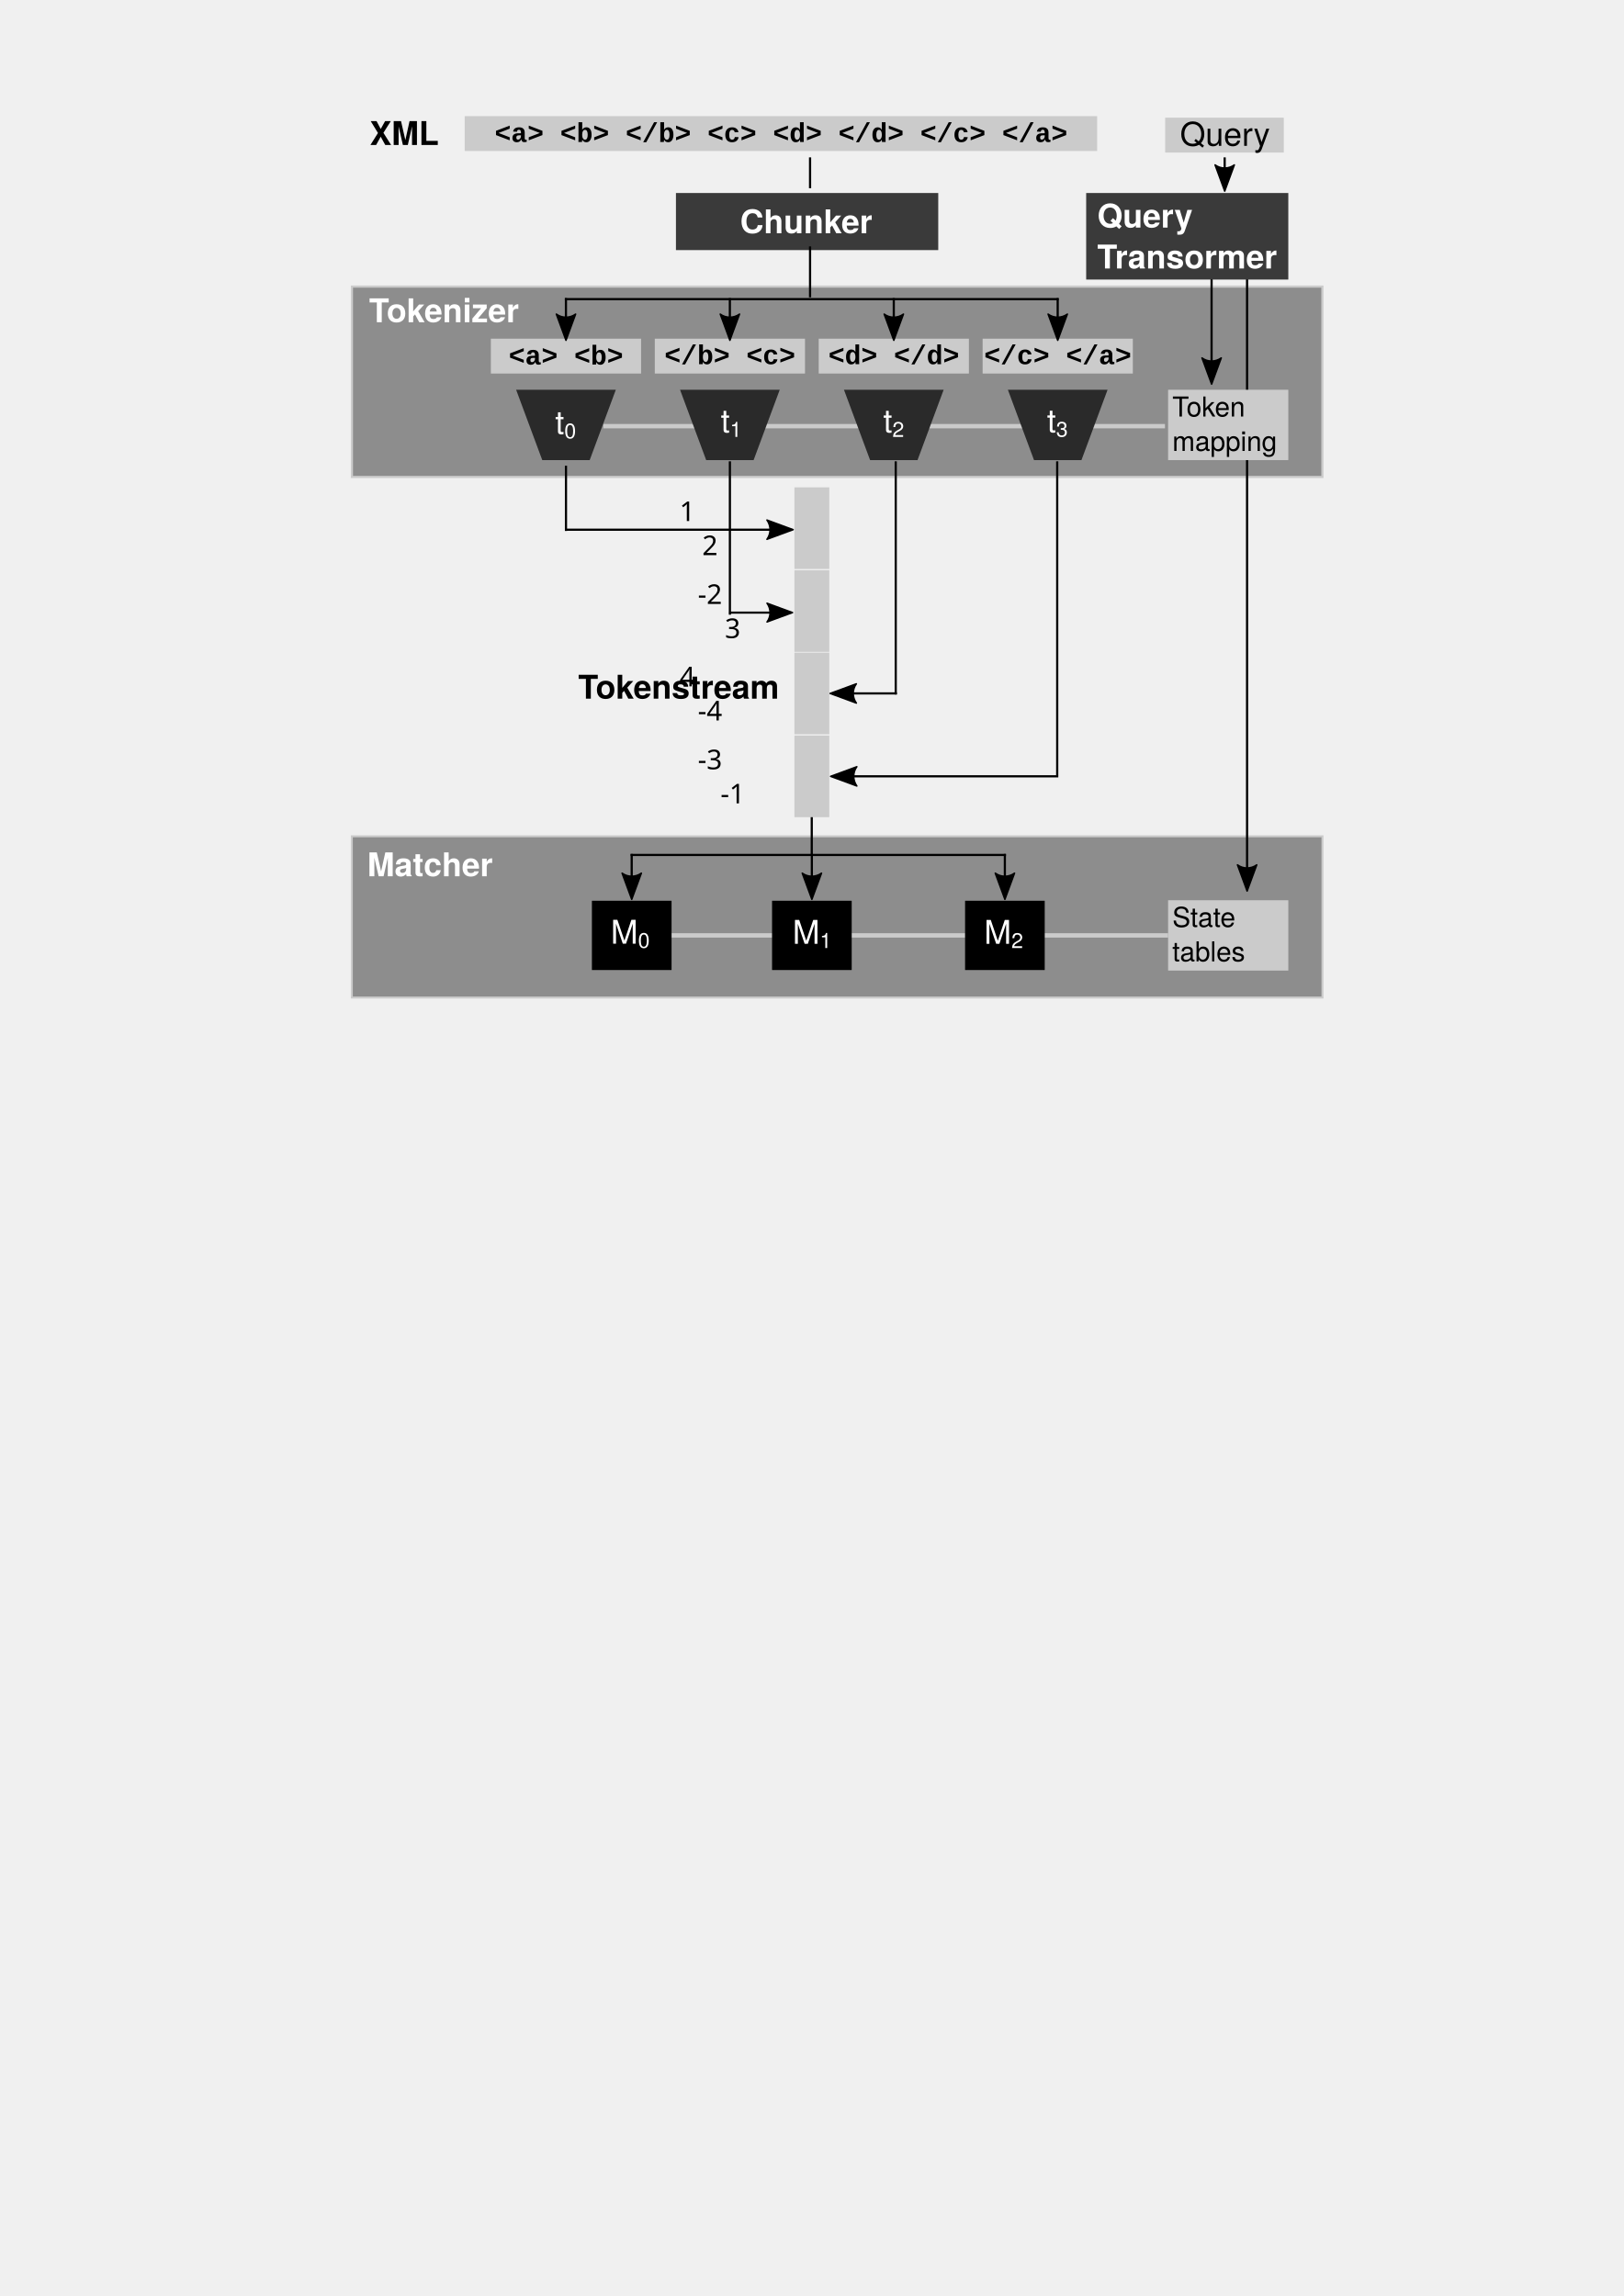
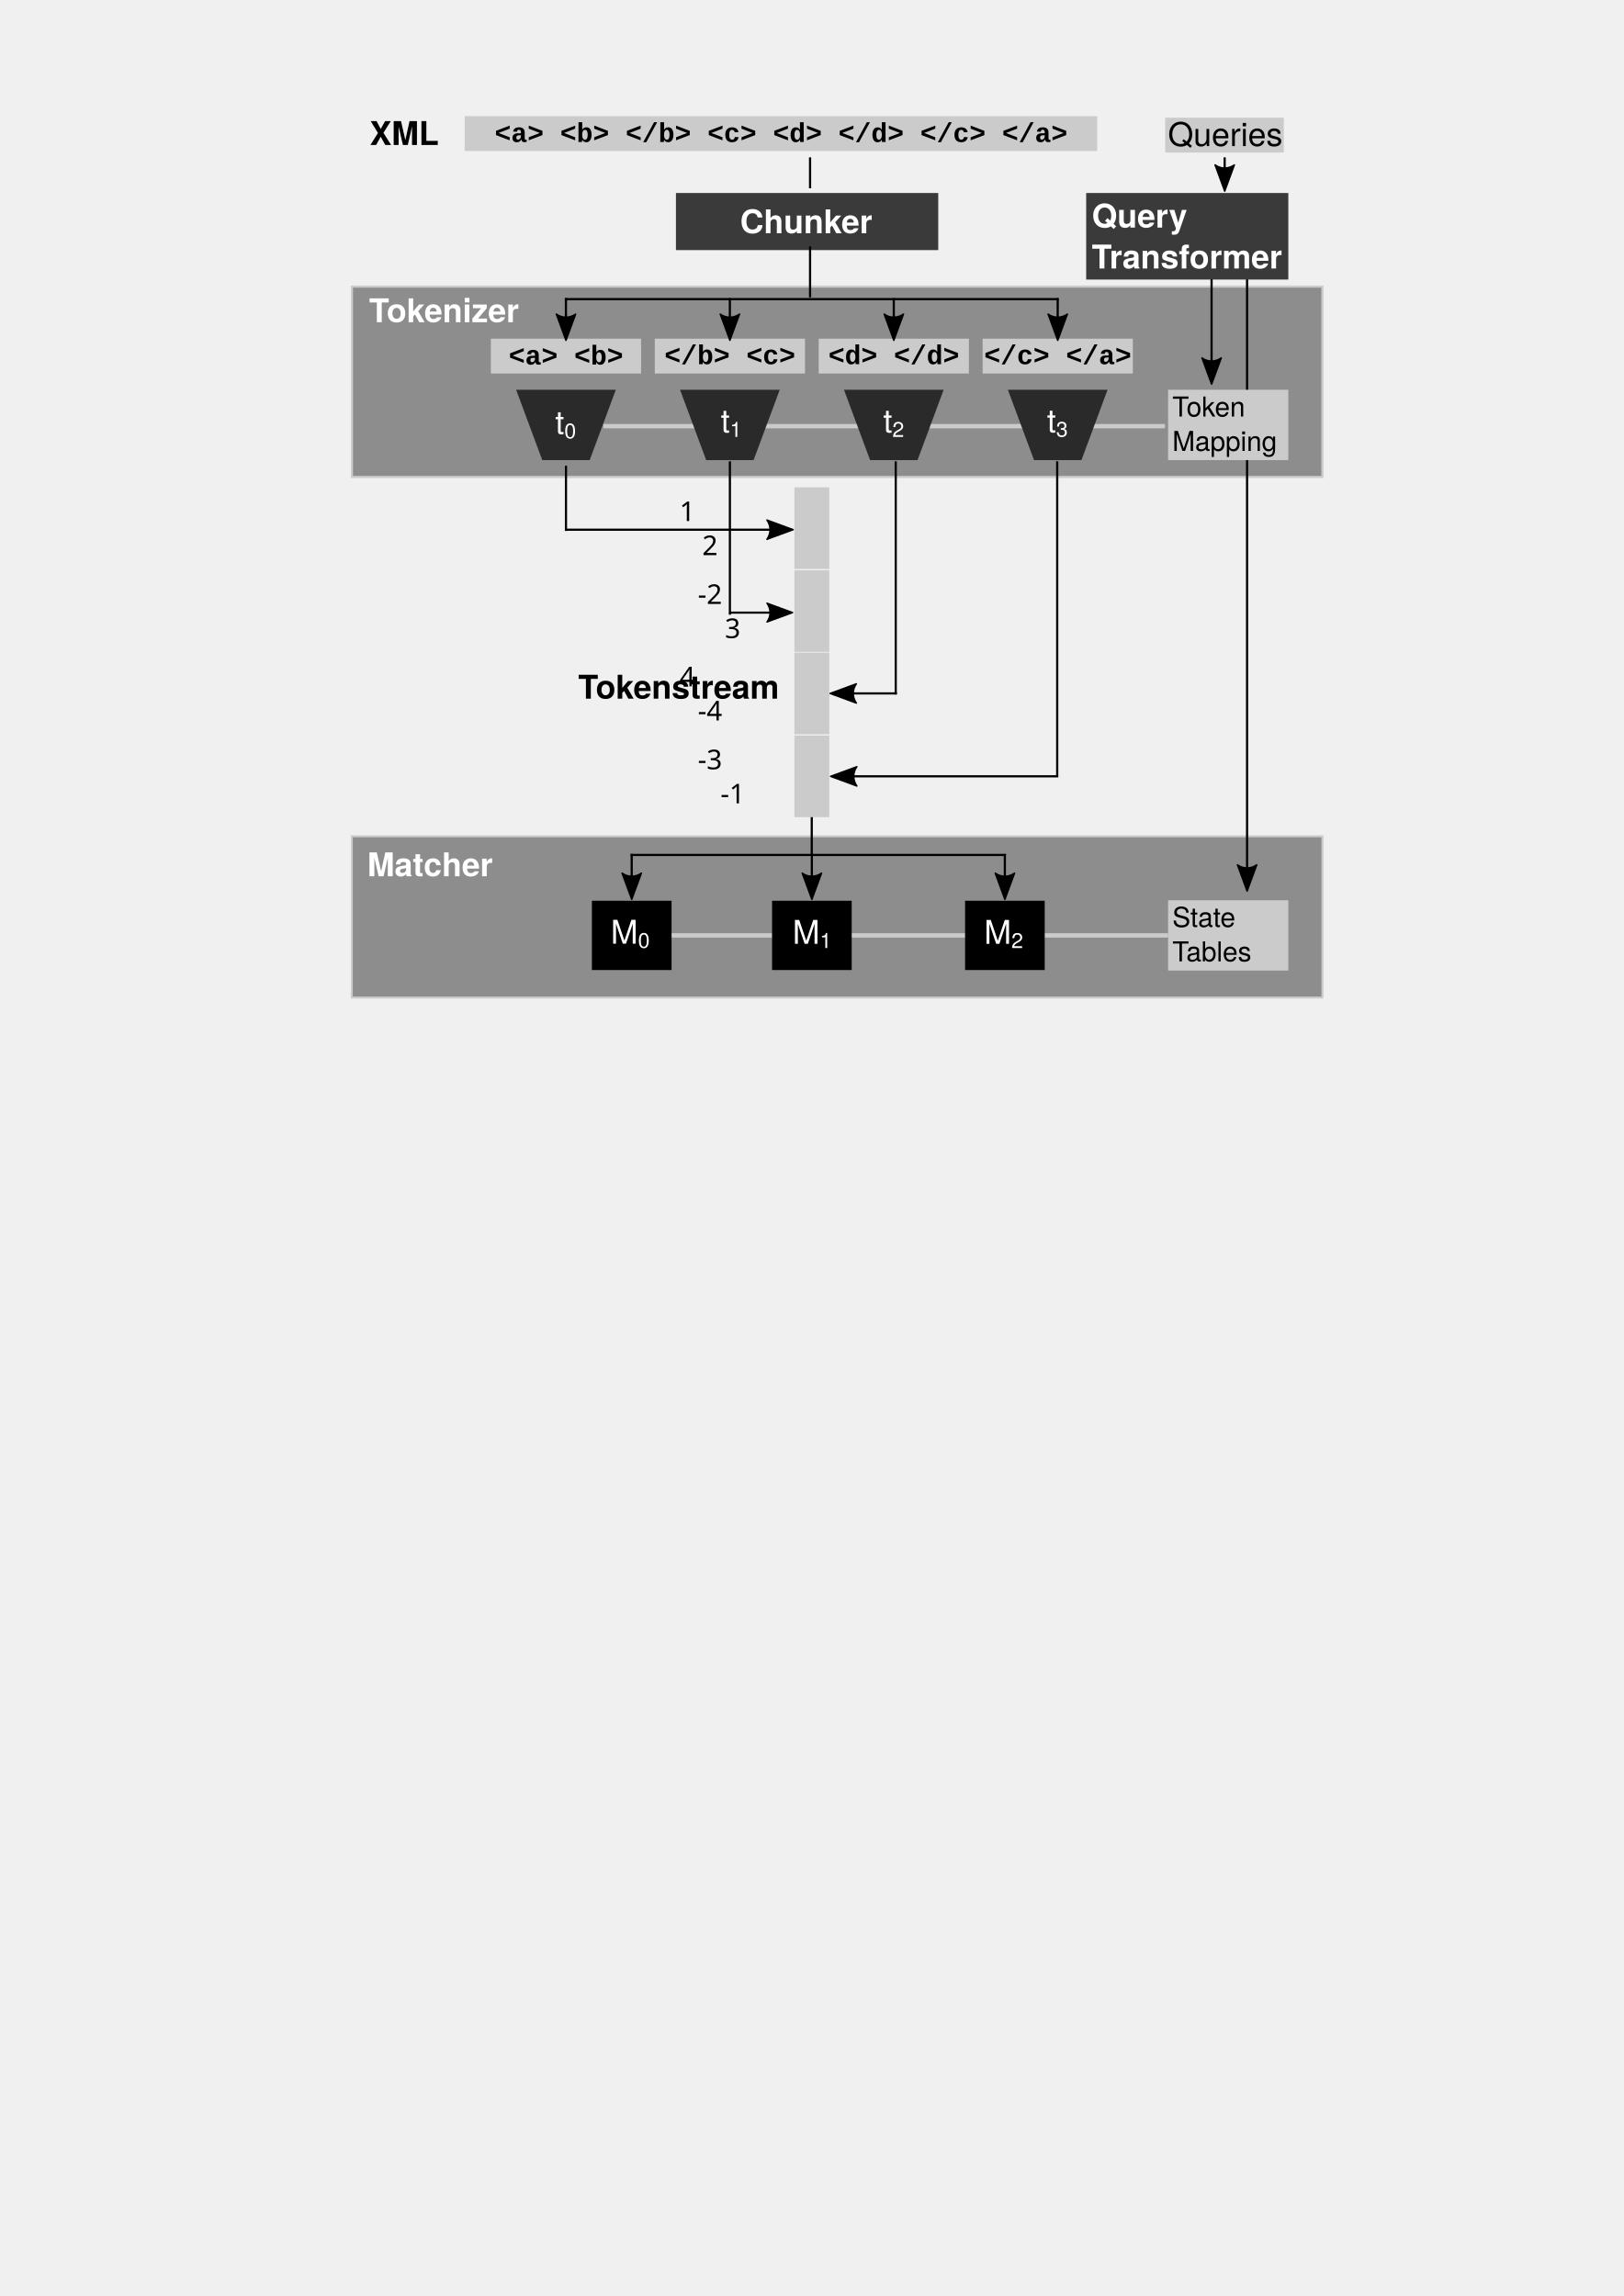
<svg xmlns="http://www.w3.org/2000/svg" width="210mm" height="297mm" viewBox="0 0 744.094 1052.362" id="svg2" version="1.1">
  <defs id="defs4">
    <marker style="overflow:visible;" id="marker20589" refX="0.0" refY="0.0" orient="auto">
      <path transform="scale(1.1) rotate(180) translate(1,0)" d="M 8.719,4.034 L -2.207,0.016 L 8.719,-4.002 C 6.973,-1.63 6.983,1.616 8.719,4.034 z " style="fill-rule:evenodd;stroke-width:0.625;stroke-linejoin:round;stroke:#000000;stroke-opacity:1;fill:#000000;fill-opacity:1" id="path20591" />
    </marker>
    <marker orient="auto" refY="0.0" refX="0.0" id="marker15827" style="overflow:visible;">
      <path id="path15829" style="fill-rule:evenodd;stroke-width:0.625;stroke-linejoin:round;stroke:#000000;stroke-opacity:1;fill:#000000;fill-opacity:1" d="M 8.719,4.034 L -2.207,0.016 L 8.719,-4.002 C 6.973,-1.63 6.983,1.616 8.719,4.034 z " transform="scale(1.1) rotate(180) translate(1,0)" />
    </marker>
    <marker style="overflow:visible;" id="marker15329" refX="0.0" refY="0.0" orient="auto">
      <path transform="scale(1.1) rotate(180) translate(1,0)" d="M 8.719,4.034 L -2.207,0.016 L 8.719,-4.002 C 6.973,-1.63 6.983,1.616 8.719,4.034 z " style="fill-rule:evenodd;stroke-width:0.625;stroke-linejoin:round;stroke:#000000;stroke-opacity:1;fill:#000000;fill-opacity:1" id="path15331" />
    </marker>
    <marker style="overflow:visible;" id="marker10283" refX="0.0" refY="0.0" orient="auto">
      <path transform="scale(1.1) rotate(180) translate(1,0)" d="M 8.719,4.034 L -2.207,0.016 L 8.719,-4.002 C 6.973,-1.63 6.983,1.616 8.719,4.034 z " style="fill-rule:evenodd;stroke-width:0.625;stroke-linejoin:round;stroke:#000000;stroke-opacity:1;fill:#000000;fill-opacity:1" id="path10285" />
    </marker>
    <marker orient="auto" refY="0.0" refX="0.0" id="marker7653" style="overflow:visible;">
      <path id="path7655" style="fill-rule:evenodd;stroke-width:0.625;stroke-linejoin:round;stroke:#000000;stroke-opacity:1;fill:#000000;fill-opacity:1" d="M 8.719,4.034 L -2.207,0.016 L 8.719,-4.002 C 6.973,-1.63 6.983,1.616 8.719,4.034 z " transform="scale(1.1) rotate(180) translate(1,0)" />
    </marker>
    <marker style="overflow:visible;" id="marker5023" refX="0.0" refY="0.0" orient="auto">
      <path transform="scale(1.1) rotate(180) translate(1,0)" d="M 8.719,4.034 L -2.207,0.016 L 8.719,-4.002 C 6.973,-1.63 6.983,1.616 8.719,4.034 z " style="fill-rule:evenodd;stroke-width:0.625;stroke-linejoin:round;stroke:#000000;stroke-opacity:1;fill:#000000;fill-opacity:1" id="path5025" />
    </marker>
    <marker orient="auto" refY="0.0" refX="0.0" id="marker4526" style="overflow:visible;">
      <path id="path4291" style="fill-rule:evenodd;stroke-width:0.625;stroke-linejoin:round;stroke:#000000;stroke-opacity:1;fill:#000000;fill-opacity:1" d="M 8.719,4.034 L -2.207,0.016 L 8.719,-4.002 C 6.973,-1.63 6.983,1.616 8.719,4.034 z " transform="scale(1.1) rotate(180) translate(1,0)" />
    </marker>
    <marker orient="auto" refY="0.0" refX="0.0" id="marker6343" style="overflow:visible;">
      <path id="path6345" style="fill-rule:evenodd;stroke-width:0.625;stroke-linejoin:round;stroke:#000000;stroke-opacity:1;fill:#000000;fill-opacity:1" d="M 8.719,4.034 L -2.207,0.016 L 8.719,-4.002 C 6.973,-1.63 6.983,1.616 8.719,4.034 z " transform="scale(1.1) rotate(180) translate(1,0)" />
    </marker>
    <marker style="overflow:visible;" id="marker6157" refX="0.0" refY="0.0" orient="auto">
      <path transform="scale(1.1) rotate(180) translate(1,0)" d="M 8.719,4.034 L -2.207,0.016 L 8.719,-4.002 C 6.973,-1.63 6.983,1.616 8.719,4.034 z " style="fill-rule:evenodd;stroke-width:0.625;stroke-linejoin:round;stroke:#000000;stroke-opacity:1;fill:#000000;fill-opacity:1" id="path6159" />
    </marker>
    <marker orient="auto" refY="0.0" refX="0.0" id="marker5719" style="overflow:visible;">
      <path id="path5721" style="fill-rule:evenodd;stroke-width:0.625;stroke-linejoin:round;stroke:#000000;stroke-opacity:1;fill:#000000;fill-opacity:1" d="M 8.719,4.034 L -2.207,0.016 L 8.719,-4.002 C 6.973,-1.63 6.983,1.616 8.719,4.034 z " transform="scale(1.1) rotate(180) translate(1,0)" />
    </marker>
    <marker orient="auto" refY="0.0" refX="0.0" id="marker5473" style="overflow:visible;">
      <path id="path5475" style="fill-rule:evenodd;stroke-width:0.625;stroke-linejoin:round;stroke:#000000;stroke-opacity:1;fill:#000000;fill-opacity:1" d="M 8.719,4.034 L -2.207,0.016 L 8.719,-4.002 C 6.973,-1.63 6.983,1.616 8.719,4.034 z " transform="scale(1.1) rotate(180) translate(1,0)" />
    </marker>
    <marker style="overflow:visible;" id="marker5183" refX="0.0" refY="0.0" orient="auto">
      <path transform="scale(1.1) rotate(180) translate(1,0)" d="M 8.719,4.034 L -2.207,0.016 L 8.719,-4.002 C 6.973,-1.63 6.983,1.616 8.719,4.034 z " style="fill-rule:evenodd;stroke-width:0.625;stroke-linejoin:round;stroke:#000000;stroke-opacity:1;fill:#000000;fill-opacity:1" id="path5185" />
    </marker>
    <marker style="overflow:visible;" id="marker4877" refX="0.0" refY="0.0" orient="auto">
      <path transform="scale(1.1) rotate(180) translate(1,0)" d="M 8.719,4.034 L -2.207,0.016 L 8.719,-4.002 C 6.973,-1.63 6.983,1.616 8.719,4.034 z " style="fill-rule:evenodd;stroke-width:0.625;stroke-linejoin:round;stroke:#000000;stroke-opacity:1;fill:#000000;fill-opacity:1" id="path4879" />
    </marker>
    <marker orient="auto" refY="0.0" refX="0.0" id="Arrow2Lend" style="overflow:visible;">
      <path id="path4478" style="fill-rule:evenodd;stroke-width:0.625;stroke-linejoin:round;stroke:#000000;stroke-opacity:1;fill:#000000;fill-opacity:1" d="M 8.719,4.034 L -2.207,0.016 L 8.719,-4.002 C 6.973,-1.63 6.983,1.616 8.719,4.034 z " transform="scale(1.1) rotate(180) translate(1,0)" />
    </marker>
  </defs>
  <g id="layer1">
    <rect y="131.356" x="161.266" height="87.256" width="444.741" id="rect30271" style="fill:#8d8d8d;fill-opacity:1;stroke:#cbcbcb;stroke-width:0.987;stroke-miterlimit:4;stroke-dasharray:none;stroke-opacity:1" />
    <rect style="fill:#8d8d8d;fill-opacity:1;stroke:#cbcbcb;stroke-width:0.908;stroke-miterlimit:4;stroke-dasharray:none;stroke-opacity:1" id="rect30269" width="444.82" height="73.899" x="161.226" y="383.316" />
    <g id="g4220" transform="translate(-5.631327,98)">
      <rect y="57.232" x="230.584" height="15.975" width="68.832" id="rect4136" style="fill:#cbcbcb;fill-opacity:1;stroke:none;stroke-width:0.24;stroke-miterlimit:4;stroke-dasharray:none;stroke-opacity:1" />
      <text id="text4198" y="69.074" x="238.758" style="font-style:normal;font-weight:normal;font-size:40px;line-height:125%;font-family:sans-serif;letter-spacing:0px;word-spacing:0px;fill:#000000;fill-opacity:1;stroke:none;stroke-width:1px;stroke-linecap:butt;stroke-linejoin:miter;stroke-opacity:1" xml:space="preserve">
        <tspan style="font-style:normal;font-variant:normal;font-weight:bold;font-stretch:normal;font-size:12.5px;font-family:'Courier New';-inkscape-font-specification:'Courier New Bold'" y="69.074" x="238.758" id="tspan4200">&lt;a&gt; &lt;b&gt;</tspan>
      </text>
    </g>
    <g id="g4225" transform="translate(19.48772,40.85714)">
      <rect style="fill:#cbcbcb;fill-opacity:1;stroke:none;stroke-width:0.24;stroke-miterlimit:4;stroke-dasharray:none;stroke-opacity:1" id="rect4214" width="68.832" height="15.975" x="280.584" y="114.375" />
      <text id="text4202" y="126.055" x="285.01" style="font-style:normal;font-weight:normal;font-size:40px;line-height:125%;font-family:sans-serif;letter-spacing:0px;word-spacing:0px;fill:#000000;fill-opacity:1;stroke:none;stroke-width:1px;stroke-linecap:butt;stroke-linejoin:miter;stroke-opacity:1" xml:space="preserve">
        <tspan style="font-style:normal;font-variant:normal;font-weight:bold;font-stretch:normal;font-size:12.5px;font-family:'Courier New';-inkscape-font-specification:'Courier New Bold'" y="126.055" x="285.01" id="tspan4204">&lt;/b&gt; &lt;c&gt;</tspan>
      </text>
    </g>
    <g id="g4230" transform="translate(3.892476,89.07143)">
      <rect y="66.161" x="371.298" height="15.975" width="68.832" id="rect4216" style="fill:#cbcbcb;fill-opacity:1;stroke:none;stroke-width:0.24;stroke-miterlimit:4;stroke-dasharray:none;stroke-opacity:1" />
      <text id="text4206" y="77.841" x="375.725" style="font-style:normal;font-weight:normal;font-size:40px;line-height:125%;font-family:sans-serif;letter-spacing:0px;word-spacing:0px;fill:#000000;fill-opacity:1;stroke:none;stroke-width:1px;stroke-linecap:butt;stroke-linejoin:miter;stroke-opacity:1" xml:space="preserve">
        <tspan style="font-style:normal;font-variant:normal;font-weight:bold;font-stretch:normal;font-size:12.5px;font-family:'Courier New';-inkscape-font-specification:'Courier New Bold'" y="77.841" x="375.725" id="tspan4208">&lt;d&gt; &lt;/d&gt;</tspan>
      </text>
    </g>
    <g id="g4235" transform="translate(41.15439,39.42857)">
      <rect style="fill:#cbcbcb;fill-opacity:1;stroke:none;stroke-width:0.24;stroke-miterlimit:4;stroke-dasharray:none;stroke-opacity:1" id="rect4218" width="68.832" height="15.975" x="409.156" y="115.804" />
      <text id="text4210" y="127.483" x="409.834" style="font-style:normal;font-weight:normal;font-size:40px;line-height:125%;font-family:sans-serif;letter-spacing:0px;word-spacing:0px;fill:#000000;fill-opacity:1;stroke:none;stroke-width:1px;stroke-linecap:butt;stroke-linejoin:miter;stroke-opacity:1" xml:space="preserve">
        <tspan style="font-style:normal;font-variant:normal;font-weight:bold;font-stretch:normal;font-size:12.5px;font-family:'Courier New';-inkscape-font-specification:'Courier New Bold'" y="127.483" x="409.834" id="tspan4212">&lt;/c&gt; &lt;/a&gt;</tspan>
      </text>
    </g>
    <path style="fill:none;fill-rule:evenodd;stroke:#000000;stroke-width:1;stroke-linecap:butt;stroke-linejoin:miter;stroke-miterlimit:4;stroke-dasharray:none;stroke-opacity:1" d="m 259.369,213.469 0,29.899" id="path4449" />
    <path style="fill:none;fill-rule:evenodd;stroke:#000000;stroke-width:1;stroke-linecap:butt;stroke-linejoin:miter;stroke-miterlimit:4;stroke-dasharray:none;stroke-opacity:1;marker-end:url(#marker4877)" d="m 258.929,242.791 103.226,0" id="path4451" />
    <path id="path4873" d="m 334.185,280.791 27.731,0" style="fill:none;fill-rule:evenodd;stroke:#000000;stroke-width:0.975;stroke-linecap:butt;stroke-linejoin:miter;stroke-miterlimit:4;stroke-dasharray:none;stroke-opacity:1;marker-end:url(#Arrow2Lend)" />
    <path id="path4875" d="m 334.488,211.449 0,70.305" style="fill:none;fill-rule:evenodd;stroke:#000000;stroke-width:1;stroke-linecap:butt;stroke-linejoin:miter;stroke-miterlimit:4;stroke-dasharray:none;stroke-opacity:1" />
    <path style="fill:none;fill-rule:evenodd;stroke:#000000;stroke-width:1;stroke-linecap:butt;stroke-linejoin:miter;stroke-miterlimit:4;stroke-dasharray:none;stroke-opacity:1" d="m 410.488,211.449 0,106.866" id="path5151" />
    <g id="g6777" transform="translate(0,12)">
      <g transform="translate(0,80)" id="g5169">
        <rect y="-380.035" x="131.375" height="15.975" width="37.403" id="rect4358" style="fill:#cbcbcb;fill-opacity:1;stroke:none;stroke-width:0.24;stroke-miterlimit:4;stroke-dasharray:none;stroke-opacity:1" transform="matrix(0,1,-1,0,0,0)" />
        <text xml:space="preserve" style="font-style:normal;font-weight:normal;font-size:40px;line-height:125%;font-family:sans-serif;letter-spacing:0px;word-spacing:0px;fill:#000000;fill-opacity:1;stroke:none;stroke-width:1px;stroke-linecap:butt;stroke-linejoin:miter;stroke-opacity:1" x="372.169" y="146.82" id="text4443">
          <tspan id="tspan4445" x="372.169" y="146.82" style="font-size:12.5px;text-align:center;text-anchor:middle">1</tspan>
          <tspan x="372.169" y="162.445" id="tspan4447" style="font-size:12.5px;text-align:center;text-anchor:middle">2</tspan>
        </text>
      </g>
      <rect y="-380.035" x="249.375" height="15.975" width="37.403" id="rect4865" style="fill:#cbcbcb;fill-opacity:1;stroke:none;stroke-width:0.24;stroke-miterlimit:4;stroke-dasharray:none;stroke-opacity:1" transform="matrix(0,1,-1,0,0,0)" />
      <text xml:space="preserve" style="font-style:normal;font-weight:normal;font-size:40px;line-height:125%;font-family:sans-serif;letter-spacing:0px;word-spacing:0px;fill:#000000;fill-opacity:1;stroke:none;stroke-width:1px;stroke-linecap:butt;stroke-linejoin:miter;stroke-opacity:1" x="372.169" y="264.82" id="text4867">
        <tspan id="tspan4869" x="372.169" y="264.82" style="font-size:12.5px;text-align:center;text-anchor:middle">-2</tspan>
        <tspan x="372.169" y="280.445" id="tspan4871" style="font-size:12.5px;text-align:center;text-anchor:middle">3</tspan>
      </text>
      <g transform="translate(0,80)" id="g5325">
        <rect transform="matrix(0,1,-1,0,0,0)" style="fill:#cbcbcb;fill-opacity:1;stroke:none;stroke-width:0.24;stroke-miterlimit:4;stroke-dasharray:none;stroke-opacity:1" id="rect5153" width="37.403" height="15.975" x="207.136" y="-380.035" />
        <text id="text5155" y="222.582" x="372.169" style="font-style:normal;font-weight:normal;font-size:40px;line-height:125%;font-family:sans-serif;letter-spacing:0px;word-spacing:0px;fill:#000000;fill-opacity:1;stroke:none;stroke-width:1px;stroke-linecap:butt;stroke-linejoin:miter;stroke-opacity:1" xml:space="preserve">
          <tspan style="font-size:12.5px;text-align:center;text-anchor:middle" y="222.582" x="372.169" id="tspan5157">4</tspan>
          <tspan style="font-size:12.5px;text-align:center;text-anchor:middle" id="tspan5159" y="238.207" x="372.169">-4</tspan>
        </text>
      </g>
      <rect transform="matrix(0,1,-1,0,0,0)" style="fill:#cbcbcb;fill-opacity:1;stroke:none;stroke-width:0.24;stroke-miterlimit:4;stroke-dasharray:none;stroke-opacity:1" id="rect5161" width="37.403" height="15.975" x="325.136" y="-380.035" />
      <text id="text5163" y="340.582" x="372.169" style="font-style:normal;font-weight:normal;font-size:40px;line-height:125%;font-family:sans-serif;letter-spacing:0px;word-spacing:0px;fill:#000000;fill-opacity:1;stroke:none;stroke-width:1px;stroke-linecap:butt;stroke-linejoin:miter;stroke-opacity:1" xml:space="preserve">
        <tspan style="font-size:12.5px;text-align:center;text-anchor:middle" y="340.582" x="372.169" id="tspan5165">-3</tspan>
        <tspan style="font-size:12.5px;text-align:center;text-anchor:middle" id="tspan5167" y="356.207" x="372.169">-1</tspan>
      </text>
    </g>
    <path style="fill:none;fill-rule:evenodd;stroke:#000000;stroke-width:1;stroke-linecap:butt;stroke-linejoin:miter;stroke-miterlimit:4;stroke-dasharray:none;stroke-opacity:1;marker-end:url(#marker5183)" d="m 411.003,317.821 -29.249,0" id="path5181" />
    <path id="path5457" d="m 484.488,211.449 0,144.009" style="fill:none;fill-rule:evenodd;stroke:#000000;stroke-width:1;stroke-linecap:butt;stroke-linejoin:miter;stroke-miterlimit:4;stroke-dasharray:none;stroke-opacity:1" />
    <path id="path5471" d="m 484.985,355.82 -103.009,0" style="fill:none;fill-rule:evenodd;stroke:#000000;stroke-width:1;stroke-linecap:butt;stroke-linejoin:miter;stroke-miterlimit:4;stroke-dasharray:none;stroke-opacity:1;marker-end:url(#marker5473)" />
    <path style="fill:none;fill-rule:evenodd;stroke:#000000;stroke-width:1px;stroke-linecap:butt;stroke-linejoin:miter;stroke-opacity:1" d="m 372,374.539 0,17.5" id="path5705" />
    <path style="fill:none;fill-rule:evenodd;stroke:#000000;stroke-width:1px;stroke-linecap:butt;stroke-linejoin:miter;stroke-opacity:1" d="m 289,391.862 172,0" id="path5711" />
    <path style="fill:none;fill-rule:evenodd;stroke:#000000;stroke-width:1px;stroke-linecap:butt;stroke-linejoin:miter;stroke-opacity:1;marker-end:url(#marker5719)" d="m 289.486,391.393 0,19.5" id="path5713" />
    <path id="path6155" d="m 372.041,391.393 0,19.5" style="fill:none;fill-rule:evenodd;stroke:#000000;stroke-width:1px;stroke-linecap:butt;stroke-linejoin:miter;stroke-opacity:1;marker-end:url(#marker6157)" />
    <path style="fill:none;fill-rule:evenodd;stroke:#000000;stroke-width:1px;stroke-linecap:butt;stroke-linejoin:miter;stroke-opacity:1;marker-end:url(#marker6343)" d="m 460.495,391.393 0,19.5" id="path6341" />
    <text xml:space="preserve" style="font-style:normal;font-variant:normal;font-weight:normal;font-stretch:normal;font-size:40px;line-height:125%;font-family:'Helvetica Neue';-inkscape-font-specification:'Helvetica Neue';letter-spacing:0px;word-spacing:0px;fill:#ffffff;fill-opacity:1;stroke:none;stroke-width:1px;stroke-linecap:butt;stroke-linejoin:miter;stroke-opacity:1" x="169.159" y="147.688" id="text6765">
      <tspan id="tspan6767" x="169.159" y="147.688" style="font-style:normal;font-variant:normal;font-weight:bold;font-stretch:normal;font-size:15px;font-family:'Helvetica Neue';-inkscape-font-specification:'Helvetica Neue Bold';fill:#ffffff;fill-opacity:1">Tokenizer</tspan>
    </text>
    <text id="text6769" y="320.23" x="264.978" style="font-style:normal;font-variant:normal;font-weight:normal;font-stretch:normal;font-size:40px;line-height:125%;font-family:'Helvetica Neue';-inkscape-font-specification:'Helvetica Neue';letter-spacing:0px;word-spacing:0px;fill:#000000;fill-opacity:1;stroke:none;stroke-width:1px;stroke-linecap:butt;stroke-linejoin:miter;stroke-opacity:1" xml:space="preserve">
      <tspan style="font-size:15px;-inkscape-font-specification:'Helvetica Neue Bold';font-family:'Helvetica Neue';font-weight:bold;font-style:normal;font-stretch:normal;font-variant:normal" y="320.23" x="264.978" id="tspan6771">Tokenstream</tspan>
    </text>
    <text xml:space="preserve" style="font-style:normal;font-variant:normal;font-weight:normal;font-stretch:normal;font-size:40px;line-height:125%;font-family:'Helvetica Neue';-inkscape-font-specification:'Helvetica Neue';letter-spacing:0px;word-spacing:0px;fill:#ffffff;fill-opacity:1;stroke:none;stroke-width:1px;stroke-linecap:butt;stroke-linejoin:miter;stroke-opacity:1" x="168.319" y="401.642" id="text6773">
      <tspan id="tspan6775" x="168.319" y="401.642" style="font-style:normal;font-variant:normal;font-weight:bold;font-stretch:normal;font-size:15px;font-family:'Helvetica Neue';-inkscape-font-specification:'Helvetica Neue Bold';fill:#ffffff;fill-opacity:1">Matcher</tspan>
    </text>
    <g transform="translate(-17.63133,16)" id="g6801">
      <rect style="fill:#cbcbcb;fill-opacity:1;stroke:none;stroke-width:0.24;stroke-miterlimit:4;stroke-dasharray:none;stroke-opacity:1" id="rect6803" width="289.832" height="15.975" x="230.584" y="37.232" />
      <text xml:space="preserve" style="font-style:normal;font-weight:normal;font-size:40px;line-height:125%;font-family:sans-serif;letter-spacing:0px;word-spacing:0px;fill:#000000;fill-opacity:1;stroke:none;stroke-width:1px;stroke-linecap:butt;stroke-linejoin:miter;stroke-opacity:1" x="244.326" y="49.074" id="text6805">
        <tspan id="tspan6807" x="244.326" y="49.074" style="font-style:normal;font-variant:normal;font-weight:bold;font-stretch:normal;font-size:12.5px;font-family:'Courier New';-inkscape-font-specification:'Courier New Bold'">&lt;a&gt; &lt;b&gt; &lt;/b&gt; &lt;c&gt; &lt;d&gt; &lt;/d&gt; &lt;/c&gt; &lt;/a&gt;</tspan>
      </text>
    </g>
    <text xml:space="preserve" style="font-style:normal;font-variant:normal;font-weight:normal;font-stretch:normal;font-size:40px;line-height:125%;font-family:'Helvetica Neue';-inkscape-font-specification:'Helvetica Neue';letter-spacing:0px;word-spacing:0px;fill:#000000;fill-opacity:1;stroke:none;stroke-width:1px;stroke-linecap:butt;stroke-linejoin:miter;stroke-opacity:1" x="169.429" y="66.453" id="text6833">
      <tspan id="tspan6835" x="169.429" y="66.453" style="font-style:normal;font-variant:normal;font-weight:bold;font-stretch:normal;font-size:15px;font-family:'Helvetica Neue';-inkscape-font-specification:'Helvetica Neue Bold'">XML</tspan>
    </text>
    <g id="g4257" transform="translate(8.890649,-4)">
      <rect y="92.465" x="300.874" height="26.163" width="120.208" id="rect4251" style="fill:#3a3a3a;fill-opacity:1;stroke:none;stroke-width:1;stroke-miterlimit:4;stroke-dasharray:none;stroke-opacity:1" />
      <text xml:space="preserve" style="font-style:normal;font-variant:normal;font-weight:normal;font-stretch:normal;font-size:40px;line-height:125%;font-family:'Helvetica Neue';-inkscape-font-specification:'Helvetica Neue';letter-spacing:0px;word-spacing:0px;fill:#ffffff;fill-opacity:1;stroke:none;stroke-width:1px;stroke-linecap:butt;stroke-linejoin:miter;stroke-opacity:1" x="330.266" y="110.909" id="text4253">
        <tspan id="tspan4255" x="330.266" y="110.909" style="font-style:normal;font-variant:normal;font-weight:bold;font-stretch:normal;font-size:15px;font-family:'Helvetica Neue';-inkscape-font-specification:'Helvetica Neue Bold';fill:#ffffff;fill-opacity:1">Chunker</tspan>
      </text>
    </g>
    <path style="fill:none;fill-rule:evenodd;stroke:#000000;stroke-width:1;stroke-linecap:butt;stroke-linejoin:miter;stroke-opacity:1;stroke-miterlimit:4;stroke-dasharray:none" d="m 371.231,112.94 0,23.335" id="path4262" />
    <path style="fill:none;fill-rule:evenodd;stroke:#000000;stroke-width:1px;stroke-linecap:butt;stroke-linejoin:miter;stroke-opacity:1;marker-end:url(#marker4526)" d="m 259.351,136.628 0,18.031" id="path4264" />
    <path id="path4857" d="m 334.47,136.628 0,18.031" style="fill:none;fill-rule:evenodd;stroke:#000000;stroke-width:1px;stroke-linecap:butt;stroke-linejoin:miter;stroke-opacity:1;marker-end:url(#marker5023)" />
    <path style="fill:none;fill-rule:evenodd;stroke:#000000;stroke-width:1px;stroke-linecap:butt;stroke-linejoin:miter;stroke-opacity:1;marker-end:url(#marker7653)" d="m 409.589,136.628 0,18.031" id="path7487" />
    <path id="path10117" d="m 484.708,136.628 0,18.031" style="fill:none;fill-rule:evenodd;stroke:#000000;stroke-width:1px;stroke-linecap:butt;stroke-linejoin:miter;stroke-opacity:1;marker-end:url(#marker10283)" />
    <path style="fill:none;fill-rule:evenodd;stroke:#000000;stroke-width:1;stroke-linecap:butt;stroke-linejoin:miter;stroke-miterlimit:4;stroke-dasharray:none;stroke-opacity:1" d="m 258.852,137.105 226.266,0" id="path15207" />
    <path id="path15209" d="m 371.231,72.132 0,14.142" style="fill:none;fill-rule:evenodd;stroke:#000000;stroke-width:1px;stroke-linecap:butt;stroke-linejoin:miter;stroke-opacity:1" />
    <g transform="translate(122.1544,58.42857)" id="g15211" />
    <path id="path15238" d="m 276.479,195.328 257.387,0" style="fill:none;fill-rule:evenodd;stroke:#cbcbcb;stroke-width:2;stroke-linecap:butt;stroke-linejoin:miter;stroke-miterlimit:4;stroke-dasharray:none;stroke-opacity:1" />
    <path style="fill:none;fill-rule:evenodd;stroke:#000000;stroke-width:1;stroke-linecap:butt;stroke-linejoin:miter;stroke-miterlimit:4;stroke-dasharray:none;stroke-opacity:1;marker-end:url(#marker20589)" d="m 571.495,122.132 0,284.96" id="path20423" />
    <g id="g15283" transform="translate(0,12)">
      <rect y="166.648" x="535.31" height="32.237" width="55.082" id="rect15221" style="fill:#cbcbcb;fill-opacity:1;stroke:none;stroke-width:0.24;stroke-miterlimit:4;stroke-dasharray:none;stroke-opacity:1" />
      <text transform="scale(0.9959206,1.004096)" xml:space="preserve" style="font-style:normal;font-weight:normal;font-size:40.164px;line-height:125%;font-family:sans-serif;letter-spacing:0px;word-spacing:0px;fill:#000000;fill-opacity:1;stroke:none;stroke-width:1px;stroke-linecap:butt;stroke-linejoin:miter;stroke-opacity:1" x="539.439" y="178.198" id="text15223">
        <tspan id="tspan15225" x="539.439" y="178.198" style="font-style:normal;font-variant:normal;font-weight:normal;font-stretch:normal;font-size:12.551px;font-family:'Helvetica Neue';-inkscape-font-specification:'Helvetica Neue'">Token</tspan>
-         <tspan id="tspan15230" x="539.439" y="193.887" style="font-style:normal;font-variant:normal;font-weight:normal;font-stretch:normal;font-size:12.551px;font-family:'Helvetica Neue';-inkscape-font-specification:'Helvetica Neue'">mapping</tspan>
+         <tspan id="tspan15230" x="539.439" y="193.887" style="font-style:normal;font-variant:normal;font-weight:normal;font-stretch:normal;font-size:12.551px;font-family:'Helvetica Neue';-inkscape-font-specification:'Helvetica Neue'">Mapping</tspan>
      </text>
    </g>
    <g id="g4331" transform="translate(-7.417022,95.21429)">
      <path id="path4290" d="m 469.301,83.434 11.974,32.237 10.868,0 10.869,0 11.973,-32.237 -22.842,0 -22.842,0 z" style="fill:#2a2a2a;fill-opacity:1;stroke:none;stroke-width:0.5;stroke-miterlimit:4;stroke-dasharray:none;stroke-opacity:1" />
      <text id="text4292" y="103.039" x="487.216" style="font-style:normal;font-weight:normal;font-size:40px;line-height:125%;font-family:sans-serif;letter-spacing:0px;word-spacing:0px;fill:#000000;fill-opacity:1;stroke:none;stroke-width:1px;stroke-linecap:butt;stroke-linejoin:miter;stroke-opacity:1" xml:space="preserve">
        <tspan style="font-style:normal;font-variant:normal;font-weight:normal;font-stretch:normal;font-size:15px;font-family:'Helvetica Neue';-inkscape-font-specification:'Helvetica Neue';fill:#ffffff;fill-opacity:1" y="103.039" x="487.216" id="tspan4294">t<tspan style="font-size:65%;baseline-shift:sub" id="tspan4298">3</tspan>
        </tspan>
      </text>
    </g>
    <g id="g4300" transform="translate(-5.631327,92)">
      <g transform="translate(-1.771133,-20)" id="g4260">
        <path style="fill:#2a2a2a;fill-opacity:1;stroke:none;stroke-width:0.5;stroke-miterlimit:4;stroke-dasharray:none;stroke-opacity:1" d="m 243.929,106.648 11.974,32.237 10.868,0 10.869,0 11.973,-32.237 -22.842,0 -22.842,0 z" id="rect4240" />
        <text xml:space="preserve" style="font-style:normal;font-weight:normal;font-size:40px;line-height:125%;font-family:sans-serif;letter-spacing:0px;word-spacing:0px;fill:#000000;fill-opacity:1;stroke:none;stroke-width:1px;stroke-linecap:butt;stroke-linejoin:miter;stroke-opacity:1" x="261.825" y="127.005" id="text4252">
          <tspan id="tspan4254" x="261.825" y="127.005" style="font-style:normal;font-variant:normal;font-weight:normal;font-stretch:normal;font-size:15px;font-family:'Helvetica Neue';-inkscape-font-specification:'Helvetica Neue';fill:#ffffff;fill-opacity:1">t<tspan style="font-size:65%;baseline-shift:sub" id="tspan4258">0</tspan>
          </tspan>
        </text>
      </g>
    </g>
    <g id="g4319" transform="translate(-3.369421,90.21429)">
      <path style="fill:#2a2a2a;fill-opacity:1;stroke:none;stroke-width:0.5;stroke-miterlimit:4;stroke-dasharray:none;stroke-opacity:1" d="m 315.015,88.434 11.974,32.237 10.868,0 10.869,0 11.973,-32.237 -22.842,0 -22.842,0 z" id="path4268" />
      <text xml:space="preserve" style="font-style:normal;font-weight:normal;font-size:40px;line-height:125%;font-family:sans-serif;letter-spacing:0px;word-spacing:0px;fill:#000000;fill-opacity:1;stroke:none;stroke-width:1px;stroke-linecap:butt;stroke-linejoin:miter;stroke-opacity:1" x="333.681" y="108.093" id="text4270">
        <tspan id="tspan4272" x="333.681" y="108.093" style="font-style:normal;font-variant:normal;font-weight:normal;font-stretch:normal;font-size:15px;font-family:'Helvetica Neue';-inkscape-font-specification:'Helvetica Neue';fill:#ffffff;fill-opacity:1">t<tspan style="font-size:65%;baseline-shift:sub" id="tspan4276">1</tspan>
        </tspan>
      </text>
    </g>
    <g id="g4325" transform="translate(-8.964662,93.78572)">
      <path id="path4278" d="m 395.729,84.862 11.974,32.237 10.868,0 10.869,0 11.973,-32.237 -22.842,0 -22.842,0 z" style="fill:#2a2a2a;fill-opacity:1;stroke:none;stroke-width:0.5;stroke-miterlimit:4;stroke-dasharray:none;stroke-opacity:1" />
      <text id="text4280" y="104.521" x="413.723" style="font-style:normal;font-weight:normal;font-size:40px;line-height:125%;font-family:sans-serif;letter-spacing:0px;word-spacing:0px;fill:#000000;fill-opacity:1;stroke:none;stroke-width:1px;stroke-linecap:butt;stroke-linejoin:miter;stroke-opacity:1" xml:space="preserve">
        <tspan style="font-style:normal;font-variant:normal;font-weight:normal;font-stretch:normal;font-size:15px;font-family:'Helvetica Neue';-inkscape-font-specification:'Helvetica Neue';fill:#ffffff;fill-opacity:1" y="104.521" x="413.723" id="tspan4282">t<tspan style="font-size:65%;baseline-shift:sub" id="tspan4286">2</tspan>
        </tspan>
      </text>
    </g>
    <g id="g15255" transform="translate(0,5.970306)">
      <rect style="fill:#cbcbcb;fill-opacity:1;stroke:none;stroke-width:0.24;stroke-miterlimit:4;stroke-dasharray:none;stroke-opacity:1" id="rect15247" width="55.082" height="32.237" x="535.31" y="406.648" />
      <text id="text15249" y="417.219" x="539.439" style="font-style:normal;font-weight:normal;font-size:40.164px;line-height:125%;font-family:sans-serif;letter-spacing:0px;word-spacing:0px;fill:#000000;fill-opacity:1;stroke:none;stroke-width:1px;stroke-linecap:butt;stroke-linejoin:miter;stroke-opacity:1" xml:space="preserve" transform="scale(0.9959206,1.004096)">
        <tspan style="font-style:normal;font-variant:normal;font-weight:normal;font-stretch:normal;font-size:12.551px;font-family:'Helvetica Neue';-inkscape-font-specification:'Helvetica Neue'" y="417.219" x="539.439" id="tspan15253">State</tspan>
-         <tspan style="font-style:normal;font-variant:normal;font-weight:normal;font-stretch:normal;font-size:12.551px;font-family:'Helvetica Neue';-inkscape-font-specification:'Helvetica Neue'" y="432.908" x="539.439" id="tspan15263">tables</tspan>
+         <tspan style="font-style:normal;font-variant:normal;font-weight:normal;font-stretch:normal;font-size:12.551px;font-family:'Helvetica Neue';-inkscape-font-specification:'Helvetica Neue'" y="432.908" x="539.439" id="tspan15263">Tables</tspan>
      </text>
    </g>
    <path style="fill:none;fill-rule:evenodd;stroke:#cbcbcb;stroke-width:2;stroke-linecap:butt;stroke-linejoin:miter;stroke-miterlimit:4;stroke-dasharray:none;stroke-opacity:1" d="m 277.923,428.737 257.387,0" id="path15265" />
    <g id="g6741" transform="translate(-0.2462445,92)">
      <rect y="320.862" x="271.5" height="31.75" width="36.5" id="rect6695" style="fill:#000000;fill-opacity:1;stroke:none;stroke-width:1;stroke-miterlimit:4;stroke-dasharray:none;stroke-opacity:1" />
      <text id="text6697" y="340.539" x="280.111" style="font-style:normal;font-weight:normal;font-size:40px;line-height:125%;font-family:sans-serif;letter-spacing:0px;word-spacing:0px;fill:#000000;fill-opacity:1;stroke:none;stroke-width:1px;stroke-linecap:butt;stroke-linejoin:miter;stroke-opacity:1" xml:space="preserve">
        <tspan style="font-style:normal;font-variant:normal;font-weight:normal;font-stretch:normal;font-size:15px;font-family:'Helvetica Neue';-inkscape-font-specification:'Helvetica Neue';fill:#ffffff;fill-opacity:1" y="340.539" x="280.111" id="tspan6699">M<tspan id="tspan6701" style="font-size:65%;text-align:center;baseline-shift:sub;text-anchor:middle">0</tspan>
        </tspan>
      </text>
    </g>
    <g id="g6735" transform="translate(2.308476,92)">
      <rect style="fill:#000000;fill-opacity:1;stroke:none;stroke-width:1;stroke-miterlimit:4;stroke-dasharray:none;stroke-opacity:1" id="rect6703" width="36.5" height="31.75" x="351.5" y="320.862" />
      <text xml:space="preserve" style="font-style:normal;font-weight:normal;font-size:40px;line-height:125%;font-family:sans-serif;letter-spacing:0px;word-spacing:0px;fill:#000000;fill-opacity:1;stroke:none;stroke-width:1px;stroke-linecap:butt;stroke-linejoin:miter;stroke-opacity:1" x="360.881" y="340.592" id="text6705">
        <tspan id="tspan6707" x="360.881" y="340.592" style="font-style:normal;font-variant:normal;font-weight:normal;font-stretch:normal;font-size:15px;font-family:'Helvetica Neue';-inkscape-font-specification:'Helvetica Neue';fill:#ffffff;fill-opacity:1">M<tspan id="tspan6719" style="font-size:65%;baseline-shift:sub">1</tspan>
        </tspan>
      </text>
    </g>
    <g id="g6729" transform="translate(-9.236895,92)">
      <rect y="320.862" x="451.5" height="31.75" width="36.5" id="rect6711" style="fill:#000000;fill-opacity:1;stroke:none;stroke-width:1;stroke-miterlimit:4;stroke-dasharray:none;stroke-opacity:1" />
      <text id="text6713" y="340.592" x="460.209" style="font-style:normal;font-weight:normal;font-size:40px;line-height:125%;font-family:sans-serif;letter-spacing:0px;word-spacing:0px;fill:#000000;fill-opacity:1;stroke:none;stroke-width:1px;stroke-linecap:butt;stroke-linejoin:miter;stroke-opacity:1" xml:space="preserve">
        <tspan style="font-style:normal;font-variant:normal;font-weight:normal;font-stretch:normal;font-size:15px;font-family:'Helvetica Neue';-inkscape-font-specification:'Helvetica Neue';fill:#ffffff;fill-opacity:1" y="340.592" x="460.209" id="tspan6715">M<tspan id="tspan6721" style="font-size:65%;baseline-shift:sub">2</tspan>
        </tspan>
      </text>
    </g>
    <rect style="fill:#cbcbcb;fill-opacity:1;stroke:none;stroke-width:0.24;stroke-miterlimit:4;stroke-dasharray:none;stroke-opacity:1" id="rect15291" width="54.365" height="15.975" x="533.959" y="53.939" />
-     <text id="text15300" y="66.845" x="540.774" style="font-style:normal;font-variant:normal;font-weight:normal;font-stretch:normal;font-size:40px;line-height:125%;font-family:'Helvetica Neue';-inkscape-font-specification:'Helvetica Neue';letter-spacing:0px;word-spacing:0px;fill:#000000;fill-opacity:1;stroke:none;stroke-width:1px;stroke-linecap:butt;stroke-linejoin:miter;stroke-opacity:1" xml:space="preserve">
-       <tspan style="font-size:15px;fill:#000000;fill-opacity:1" y="66.845" x="540.774" id="tspan15304">Query</tspan>
+     <text id="text15300" y="66.951" x="535.241" style="font-style:normal;font-variant:normal;font-weight:normal;font-stretch:normal;font-size:40px;line-height:125%;font-family:'Helvetica Neue';-inkscape-font-specification:'Helvetica Neue';letter-spacing:0px;word-spacing:0px;fill:#000000;fill-opacity:1;stroke:none;stroke-width:1px;stroke-linecap:butt;stroke-linejoin:miter;stroke-opacity:1" xml:space="preserve">
+       <tspan style="font-size:15px;fill:#000000;fill-opacity:1" y="66.951" x="535.241" id="tspan15304">Queries</tspan>
    </text>
    <path style="fill:none;fill-rule:evenodd;stroke:#000000;stroke-width:1px;stroke-linecap:butt;stroke-linejoin:miter;stroke-opacity:1;marker-end:url(#marker15329)" d="m 561.231,72.132 0,14.142" id="path15321" />
    <path id="path15661" d="m 555.231,122.132 0,52.61" style="fill:none;fill-rule:evenodd;stroke:#000000;stroke-width:1;stroke-linecap:butt;stroke-linejoin:miter;stroke-miterlimit:4;stroke-dasharray:none;stroke-opacity:1;marker-end:url(#marker15827)" />
    <g id="g30601">
      <rect style="fill:#3a3a3a;fill-opacity:1;stroke:none;stroke-width:1;stroke-miterlimit:4;stroke-dasharray:none;stroke-opacity:1" id="rect15269" width="92.631" height="39.663" x="497.761" y="88.465" />
-       <text id="text15271" y="104.306" x="502.844" style="font-style:normal;font-variant:normal;font-weight:normal;font-stretch:normal;font-size:40px;line-height:125%;font-family:'Helvetica Neue';-inkscape-font-specification:'Helvetica Neue';letter-spacing:0px;word-spacing:0px;fill:#ffffff;fill-opacity:1;stroke:none;stroke-width:1px;stroke-linecap:butt;stroke-linejoin:miter;stroke-opacity:1" xml:space="preserve">
-         <tspan style="font-style:normal;font-variant:normal;font-weight:bold;font-stretch:normal;font-size:15px;font-family:'Helvetica Neue';-inkscape-font-specification:'Helvetica Neue Bold';fill:#ffffff;fill-opacity:1" y="104.306" x="502.844" id="tspan15273">Query</tspan>
-         <tspan style="font-style:normal;font-variant:normal;font-weight:bold;font-stretch:normal;font-size:15px;font-family:'Helvetica Neue';-inkscape-font-specification:'Helvetica Neue Bold';fill:#ffffff;fill-opacity:1" y="123.056" x="502.844" id="tspan15275">Transormer</tspan>
+       <text id="text15271" y="104.306" x="500.339" style="font-style:normal;font-variant:normal;font-weight:normal;font-stretch:normal;font-size:40px;line-height:125%;font-family:'Helvetica Neue';-inkscape-font-specification:'Helvetica Neue';letter-spacing:0px;word-spacing:0px;fill:#ffffff;fill-opacity:1;stroke:none;stroke-width:1px;stroke-linecap:butt;stroke-linejoin:miter;stroke-opacity:1" xml:space="preserve">
+         <tspan style="font-style:normal;font-variant:normal;font-weight:bold;font-stretch:normal;font-size:15px;font-family:'Helvetica Neue';-inkscape-font-specification:'Helvetica Neue Bold';fill:#ffffff;fill-opacity:1" y="104.306" x="500.339" id="tspan15273">Query</tspan>
+         <tspan style="font-style:normal;font-variant:normal;font-weight:bold;font-stretch:normal;font-size:15px;font-family:'Helvetica Neue';-inkscape-font-specification:'Helvetica Neue Bold';fill:#ffffff;fill-opacity:1" y="123.056" x="500.339" id="tspan15275">Transformer</tspan>
      </text>
    </g>
  </g>
</svg>
